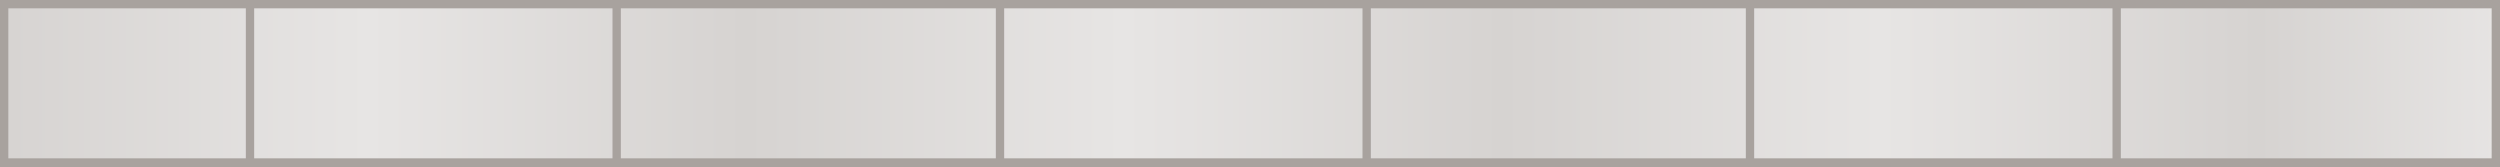
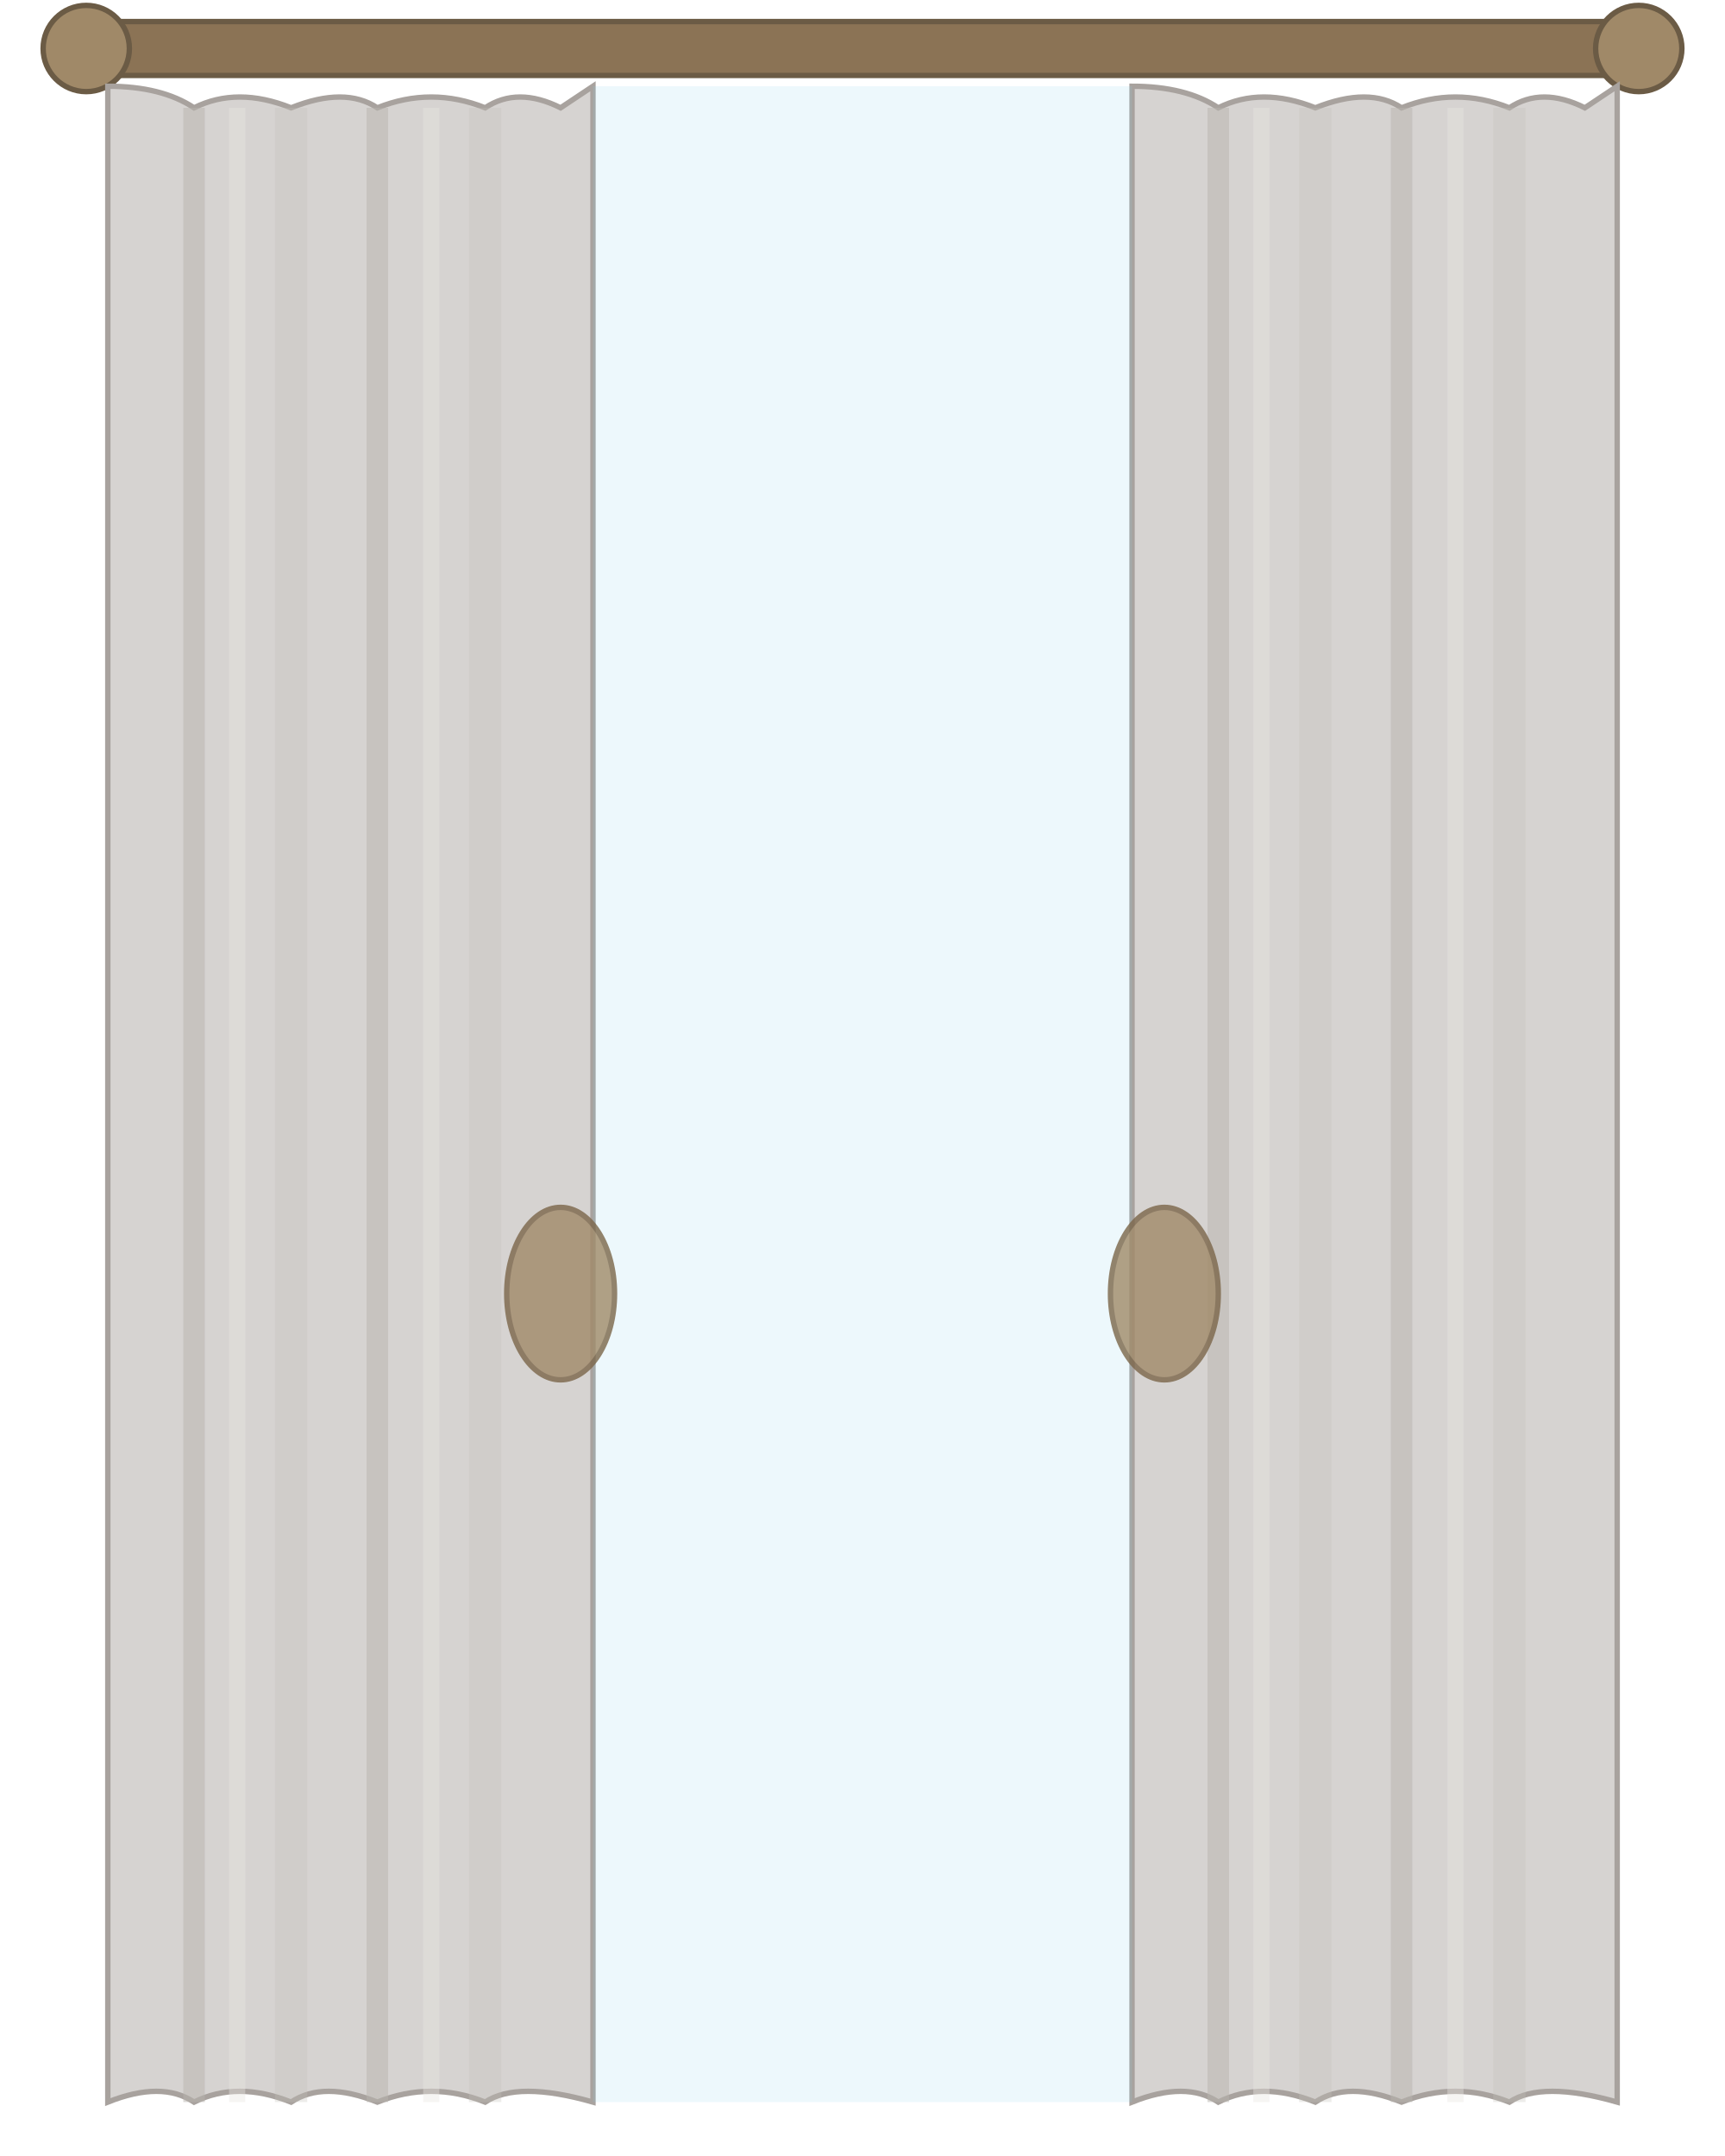
- <svg xmlns="http://www.w3.org/2000/svg" viewBox="0 0 150 10" width="150" height="10">
+ <svg xmlns="http://www.w3.org/2000/svg" viewBox="0 0 160 200" width="160" height="200">
  <defs>
-     <linearGradient id="curtainFabric" x1="0%" y1="0%" x2="100%" y2="0%">
-       <stop offset="0%" style="stop-color:#D6D3D1" />
-       <stop offset="15%" style="stop-color:#E7E5E4" />
-       <stop offset="30%" style="stop-color:#D6D3D1" />
-       <stop offset="45%" style="stop-color:#E7E5E4" />
-       <stop offset="60%" style="stop-color:#D6D3D1" />
-       <stop offset="75%" style="stop-color:#E7E5E4" />
-       <stop offset="90%" style="stop-color:#D6D3D1" />
-       <stop offset="100%" style="stop-color:#E7E5E4" />
+     <linearGradient id="fabric1" x1="0%" y1="0%" x2="5%" y2="0%">
+       <stop offset="0%" style="stop-color:#B8B3AD" />
+       <stop offset="50%" style="stop-color:#D6D3D1" />
+       <stop offset="100%" style="stop-color:#C4BFB9" />
    </linearGradient>
  </defs>
-   <rect x="0" y="0" width="150" height="10" fill="url(#curtainFabric)" stroke="#A8A29E" stroke-width="1" />
-   <g stroke="#A8A29E" stroke-width="0.5">
-     <line x1="15" y1="0" x2="15" y2="10" />
-     <line x1="37" y1="0" x2="37" y2="10" />
-     <line x1="60" y1="0" x2="60" y2="10" />
-     <line x1="82" y1="0" x2="82" y2="10" />
-     <line x1="105" y1="0" x2="105" y2="10" />
-     <line x1="127" y1="0" x2="127" y2="10" />
+   <rect x="5" y="2" width="150" height="5" rx="2.5" fill="#8B7355" stroke="#6B5B45" stroke-width="0.5" />
+   <circle cx="8" cy="4.5" r="4" fill="#A08968" stroke="#6B5B45" stroke-width="0.5" />
+   <circle cx="152" cy="4.5" r="4" fill="#A08968" stroke="#6B5B45" stroke-width="0.5" />
+   <g>
+     <path d="M 10 8 Q 15 8 18 10 Q 22 8 27 10 Q 32 8 35 10 Q 40 8 45 10 Q 48 8 52 10 L 55 8 L 55 195 Q 48 193 45 195 Q 40 193 35 195 Q 30 193 27 195 Q 22 193 18 195 Q 15 193 10 195 Z" fill="#D6D3D1" stroke="#A8A29E" stroke-width="0.5" />
+     <path d="M 18 10 L 18 195" stroke="#B8B3AD" stroke-width="2" opacity="0.5" />
+     <path d="M 27 10 L 27 195" stroke="#C4BFB9" stroke-width="3" opacity="0.3" />
+     <path d="M 35 10 L 35 195" stroke="#B8B3AD" stroke-width="2" opacity="0.5" />
+     <path d="M 45 10 L 45 195" stroke="#C4BFB9" stroke-width="3" opacity="0.3" />
+     <path d="M 22 10 L 22 195" stroke="#E8E5E2" stroke-width="1.5" opacity="0.4" />
+     <path d="M 40 10 L 40 195" stroke="#E8E5E2" stroke-width="1.5" opacity="0.4" />
  </g>
+   <g>
+     <path d="M 105 8 Q 110 8 113 10 Q 117 8 122 10 Q 127 8 130 10 Q 135 8 140 10 Q 143 8 147 10 L 150 8 L 150 195 Q 143 193 140 195 Q 135 193 130 195 Q 125 193 122 195 Q 117 193 113 195 Q 110 193 105 195 Z" fill="#D6D3D1" stroke="#A8A29E" stroke-width="0.5" />
+     <path d="M 113 10 L 113 195" stroke="#B8B3AD" stroke-width="2" opacity="0.5" />
+     <path d="M 122 10 L 122 195" stroke="#C4BFB9" stroke-width="3" opacity="0.3" />
+     <path d="M 130 10 L 130 195" stroke="#B8B3AD" stroke-width="2" opacity="0.5" />
+     <path d="M 140 10 L 140 195" stroke="#C4BFB9" stroke-width="3" opacity="0.3" />
+     <path d="M 117 10 L 117 195" stroke="#E8E5E2" stroke-width="1.5" opacity="0.4" />
+     <path d="M 135 10 L 135 195" stroke="#E8E5E2" stroke-width="1.5" opacity="0.4" />
+   </g>
+   <rect x="55" y="8" width="50" height="187" fill="#87CEEB" opacity="0.15" />
+   <ellipse cx="52" cy="120" rx="5" ry="8" fill="#A08968" stroke="#7A6548" stroke-width="0.5" opacity="0.8" />
+   <ellipse cx="108" cy="120" rx="5" ry="8" fill="#A08968" stroke="#7A6548" stroke-width="0.5" opacity="0.8" />
</svg>
